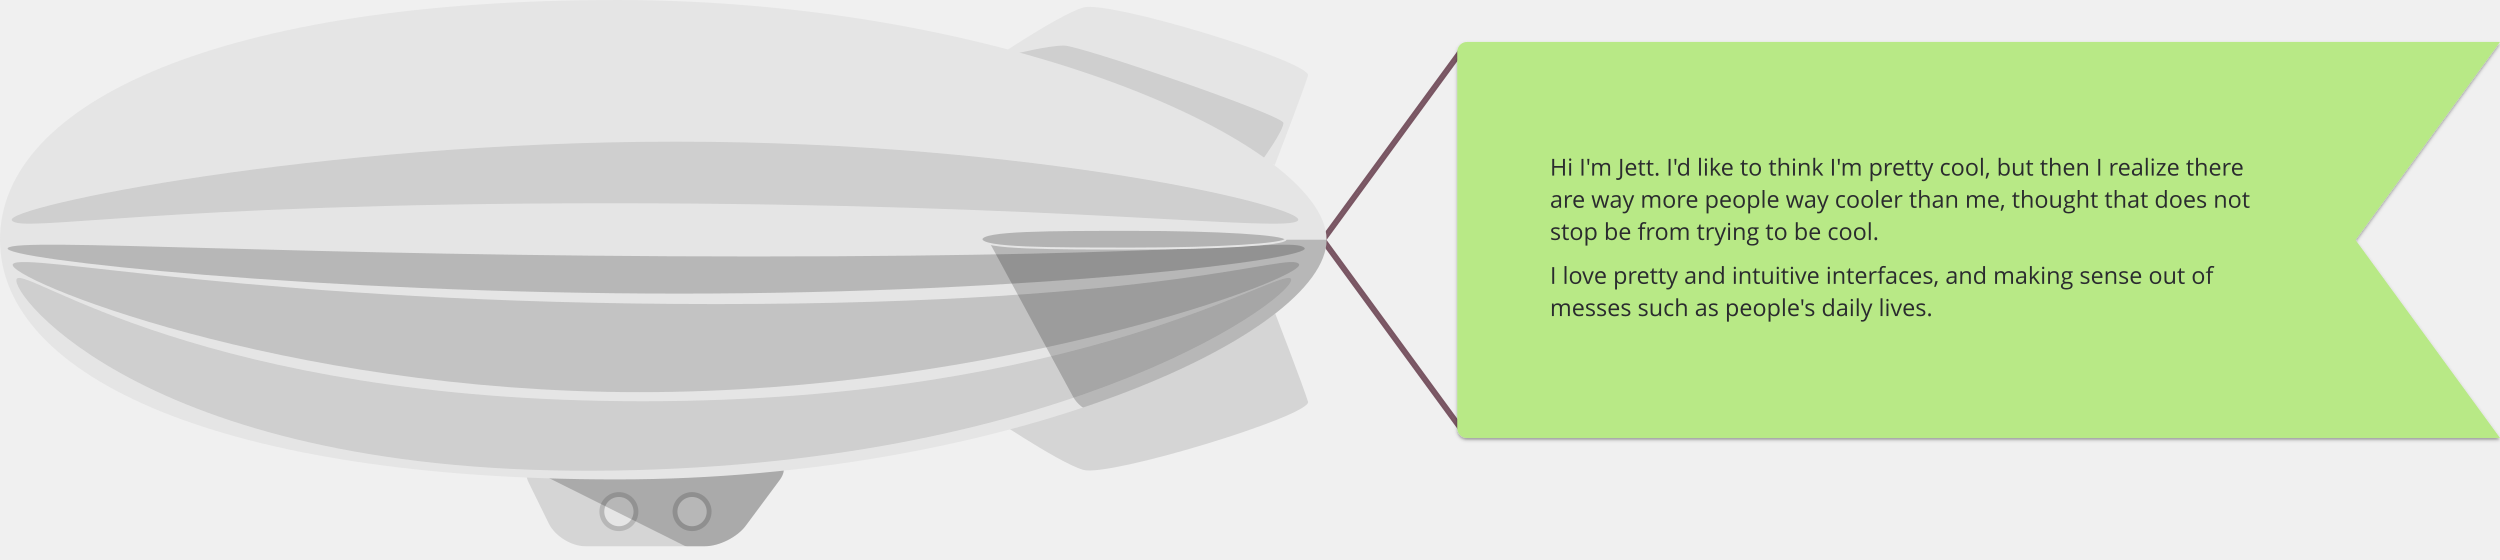
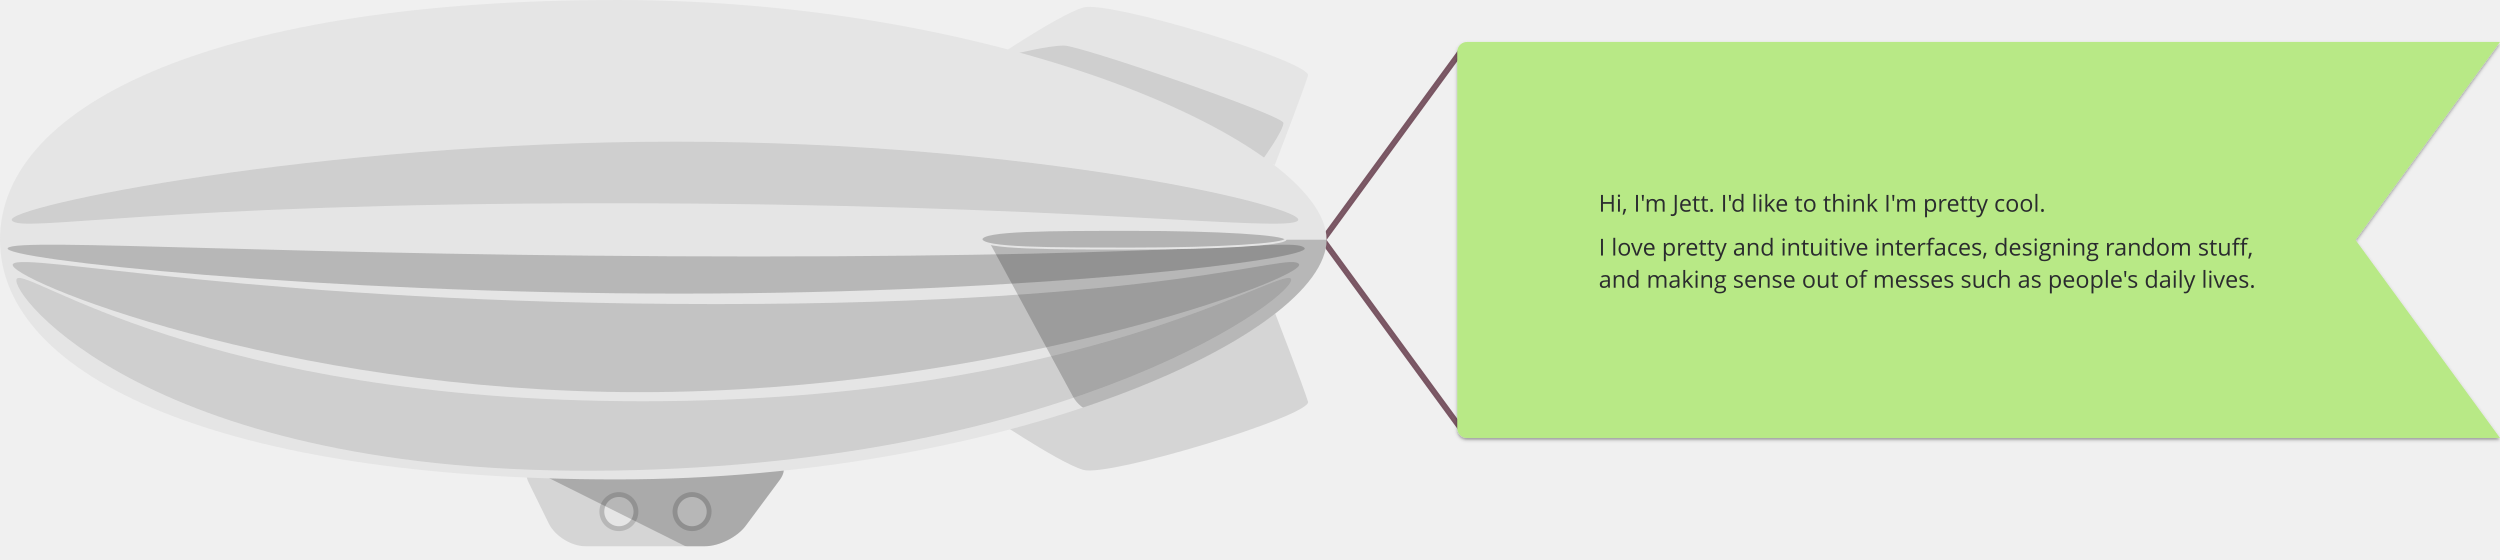
<svg xmlns="http://www.w3.org/2000/svg" xmlns:xlink="http://www.w3.org/1999/xlink" width="2563px" height="574px" viewBox="0 0 2563 574" version="1.1">
  <defs>
    <path id="path-1" d="M2.995,23.712 C-3.338,10.819 3.178,0.367 17.537,0.367 L249.75,0.367 C264.114,0.367 268.824,9.706 260.254,21.245 L225.442,68.121 C216.879,79.652 198.293,89 183.945,89 L61.056,89 C46.702,89 29.932,78.55 23.598,65.655 L2.995,23.712 Z" />
    <path id="path-3" d="M632.087,491.505 C1034.102,491.505 1360,342.472 1360,245.753 C1360,149.033 1034.102,0 632.087,0 C230.072,0 2.87540321e-14,103.506 0,245.753 C2.87540321e-14,387.999 230.072,491.505 632.087,491.505 Z" />
    <filter x="-50%" y="-50%" width="200%" height="200%" filterUnits="objectBoundingBox" id="filter-5">
      <feOffset dx="0" dy="2" in="SourceAlpha" result="shadowOffsetOuter1" />
      <feGaussianBlur stdDeviation="2" in="shadowOffsetOuter1" result="shadowBlurOuter1" />
      <feColorMatrix values="0 0 0 0 0   0 0 0 0 0   0 0 0 0 0  0 0 0 0.35 0" in="shadowBlurOuter1" type="matrix" result="shadowMatrixOuter1" />
      <feMerge>
        <feMergeNode in="shadowMatrixOuter1" />
        <feMergeNode in="SourceGraphic" />
      </feMerge>
    </filter>
  </defs>
-   <g id="Page-2" stroke="none" stroke-width="1" fill="none" fill-rule="evenodd">
+   <g id="assets" stroke="none" stroke-width="1" fill="none" fill-rule="evenodd">
    <g id="blnb">
      <g id="Line-+-Group-+-Rectangle-7">
        <path d="M1501.265,50.376 L1502.155,49.159 L1499.68,47.406 L1498.789,48.624 L1355.355,244.624 L1354.464,245.841 L1355.355,247.376 L1498.789,443.376 L1499.68,444.594 L1502.155,442.841 L1501.265,441.624 L1358.106,246 L1501.265,50.376 Z" id="Line" stroke="#795663" stroke-width="3" stroke-linecap="square" />
        <g id="Group">
          <g id="Path-37" transform="translate(539, 471)">
            <mask id="mask-2" fill="white">
              <use xlink:href="#path-1" />
            </mask>
            <use id="Mask" fill="#D5D5D5" xlink:href="#path-1" />
            <circle id="Oval-5" stroke="#B7B7B7" stroke-width="5" fill="#E5E5E5" mask="url(#mask-2)" cx="95.5" cy="53.5" r="17.5" />
            <circle id="Oval-5-Copy" stroke="#B3B3B3" stroke-width="5" fill="#E5E5E5" mask="url(#mask-2)" cx="170.5" cy="53.5" r="17.5" />
            <path d="M18.323,16.416 L164.234,89.26 C180.54,97.401 204.517,93.865 217.786,81.366 L307.301,-2.959 L18.323,16.416 Z" fill-opacity="0.2" fill="#000000" mask="url(#mask-2)" />
          </g>
          <path d="M1006.26,381.864 C1006.26,381.864 1084.269,328.577 1110.511,320.935 C1136.753,313.294 1341.087,375.502 1341.087,390.442 C1336.403,406.048 1306.935,482.353 1306.935,482.353 L1006.26,381.864 Z" id="Path-30" fill="#D5D5D5" transform="translate(1173.674, 401.3202) scale(1, -1) translate(-1173.674, -401.3202) " />
          <path d="M1006.26,68.627 C1006.26,68.627 1084.269,15.34 1110.511,7.698 C1136.753,0.056 1341.087,62.264 1341.087,77.205 C1336.403,92.81 1306.935,169.115 1306.935,169.115 L1006.26,68.627 Z" id="Path-30" fill="#E5E5E5" />
          <path d="M1041.677,54.984 C1041.677,54.984 1074.425,46.728 1090.878,46.728 C1107.332,46.728 1315.766,118.172 1315.766,126.037 C1315.766,133.901 1295.418,162.182 1295.418,162.182 L1041.677,54.984 Z" id="Path-34" fill-opacity="0.1" fill="#000000" />
          <g id="Path-+-Path-Copy-3-+-Path-Copy-2-+-Path-Copy-+-Path-37-Mask">
            <mask id="mask-4" fill="white">
              <use xlink:href="#path-3" />
            </mask>
            <use id="Mask" fill="#E5E5E5" xlink:href="#path-3" />
            <path d="M733.866,311.727 C1202.361,311.727 1322.154,257.371 1331.757,270.751 C1341.491,284.313 1023.373,402.054 655.898,402.052 C288.424,402.049 3.487,284.313 13.221,270.751 C22.824,257.371 265.37,311.727 733.866,311.727 Z" id="Path" fill-opacity="0.15" fill="#000000" mask="url(#mask-4)" />
            <path d="M625.444,208.369 C156.949,208.369 21.812,239.357 12.209,225.977 C2.475,212.415 325.586,145.237 693.061,145.239 C1060.536,145.242 1340.479,212.415 1330.745,225.977 C1321.141,239.357 1093.94,208.369 625.444,208.369 L625.444,208.369 Z" id="Path-Copy-3" fill-opacity="0.1" fill="#000000" mask="url(#mask-4)" />
            <path d="M772.932,262.938 C1242.845,262.938 1327.829,243.125 1337.432,254.25 C1347.166,265.527 1063.784,301.011 696.309,301.009 C328.834,301.007 -1.74,265.527 7.994,254.25 C17.597,243.125 303.019,262.938 772.932,262.938 Z" id="Path-Copy-2" fill-opacity="0.2" fill="#000000" mask="url(#mask-4)" />
            <path d="M658.933,411.377 C1111.061,411.377 1314.075,272.479 1323.45,285.859 C1332.954,299.421 1104.577,475.126 629.148,482.413 C153.718,489.699 7.705,299.421 17.208,285.859 C26.583,272.479 206.806,411.377 658.933,411.377 Z" id="Path-Copy" fill-opacity="0.1" fill="#000000" mask="url(#mask-4)" />
            <path d="M1015.849,251.165 L1099.913,406.389 C1108.591,422.414 1128.71,428.529 1144.834,420.056 L1476.506,245.769 L1317.494,245.769 L1015.849,251.165 Z" id="Path-37" fill-opacity="0.2" fill="#000000" mask="url(#mask-4)" />
          </g>
          <path d="M1162.145,254.82 C1248.239,254.82 1318.031,250.536 1318.031,245.252 C1318.031,239.967 1248.239,235.683 1162.145,235.683 C1076.052,235.683 1006.26,235.683 1006.26,245.252 C1006.26,254.82 1076.052,254.82 1162.145,254.82 Z" id="Oval-3" stroke="#E5E5E5" stroke-width="2" fill="#B3B3B3" />
        </g>
        <path d="M1494,52.998 C1494,47.476 1498.477,43 1504.005,43 L2563,43 L2414.875,246 L2563,449 L1504.005,449 C1498.479,449 1494,444.527 1494,439.002 L1494,52.998 Z" id="Rectangle-7" fill="#B8E986" filter="url(#filter-5)" />
      </g>
-       <text id="Hi-I'm-Jett.-I'd-lik" font-family="Open Sans" font-size="24" font-weight="normal" fill="#2A2B2E">
-         <tspan x="1589" y="180">Hi I'm Jett. I'd like to think I'm pretty cool, but then I realize there </tspan>
-         <tspan x="1589" y="213">are way more people way cooler than me, thought that does not </tspan>
-         <tspan x="1589" y="246">stop be from trying to be cool.</tspan>
-         <tspan x="1589" y="291">I love pretty and intuitive interfaces, and making sense out of </tspan>
-         <tspan x="1589" y="324">messes such as people's daily lives.</tspan>
+       <text id="Hi,-I'm-Jett.-I'd-li" font-family="Open Sans" font-size="24" font-weight="normal" fill="#2A2B2E">
+         <tspan x="1639" y="217">Hi, I'm Jett. I'd like to think I'm pretty cool.</tspan>
+         <tspan x="1639" y="262">I love pretty and intuitive interfaces, designing random stuff, </tspan>
+         <tspan x="1639" y="295">and making sense out of messes such as people's daily lives.</tspan>
      </text>
    </g>
  </g>
</svg>
